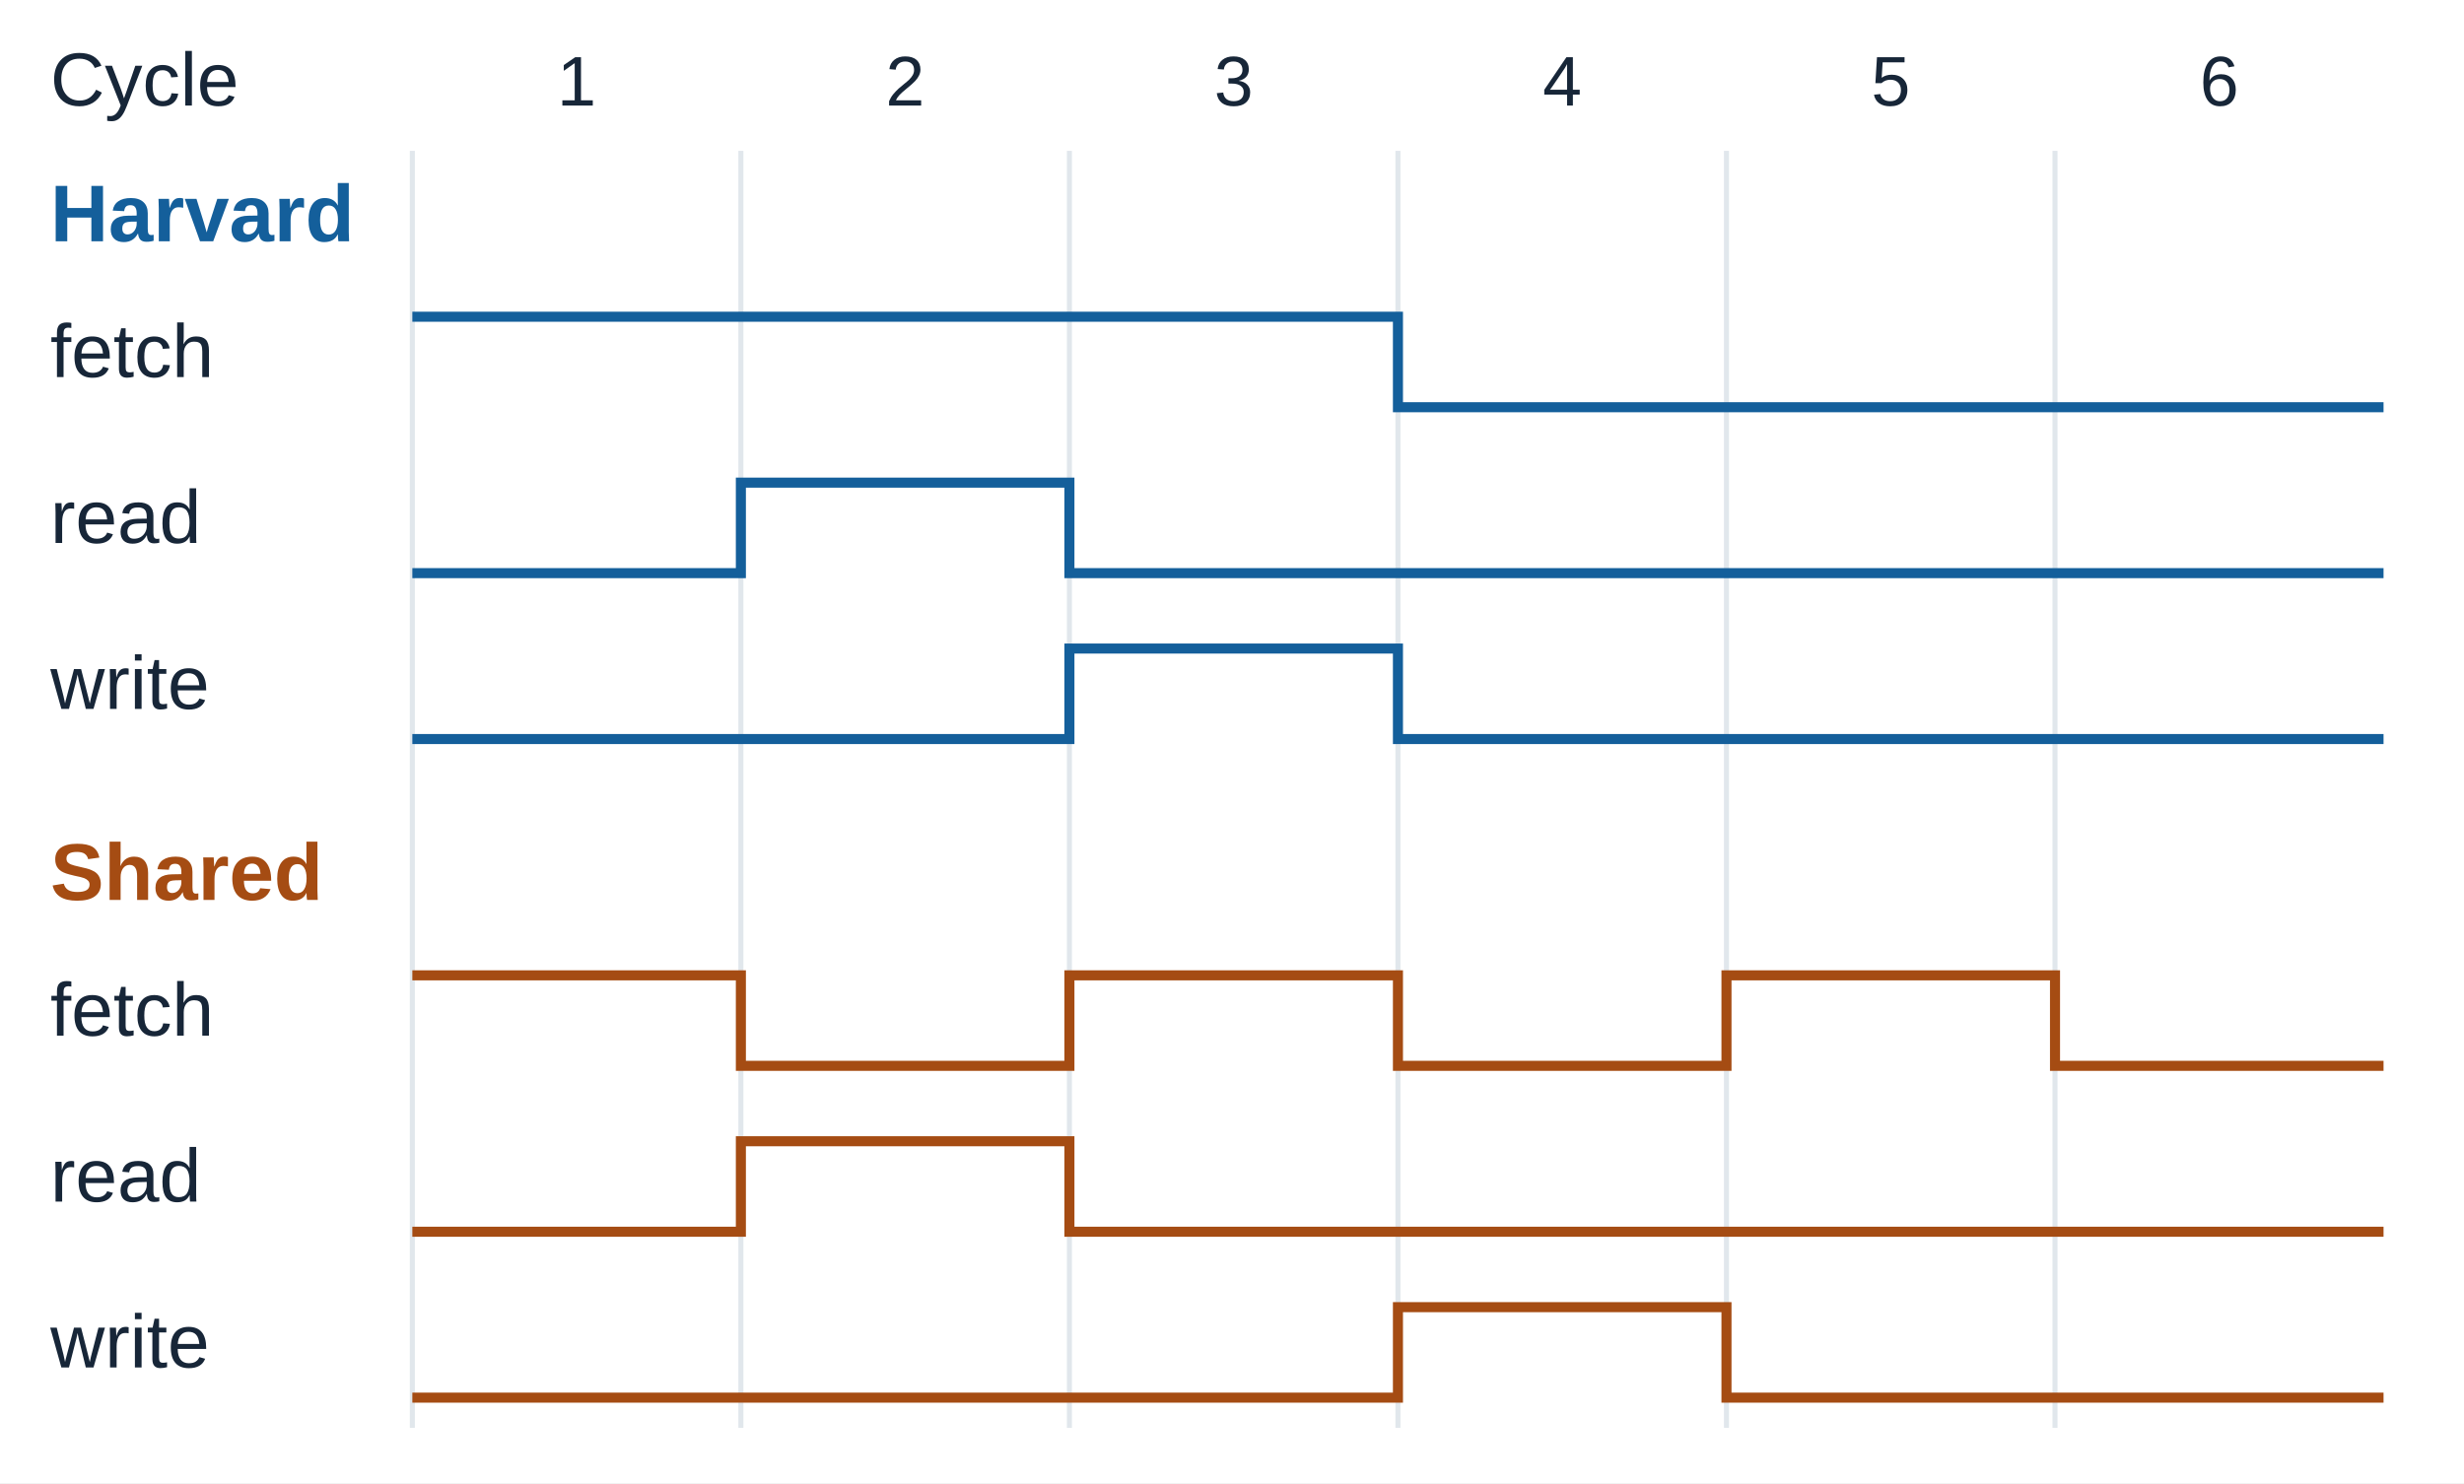
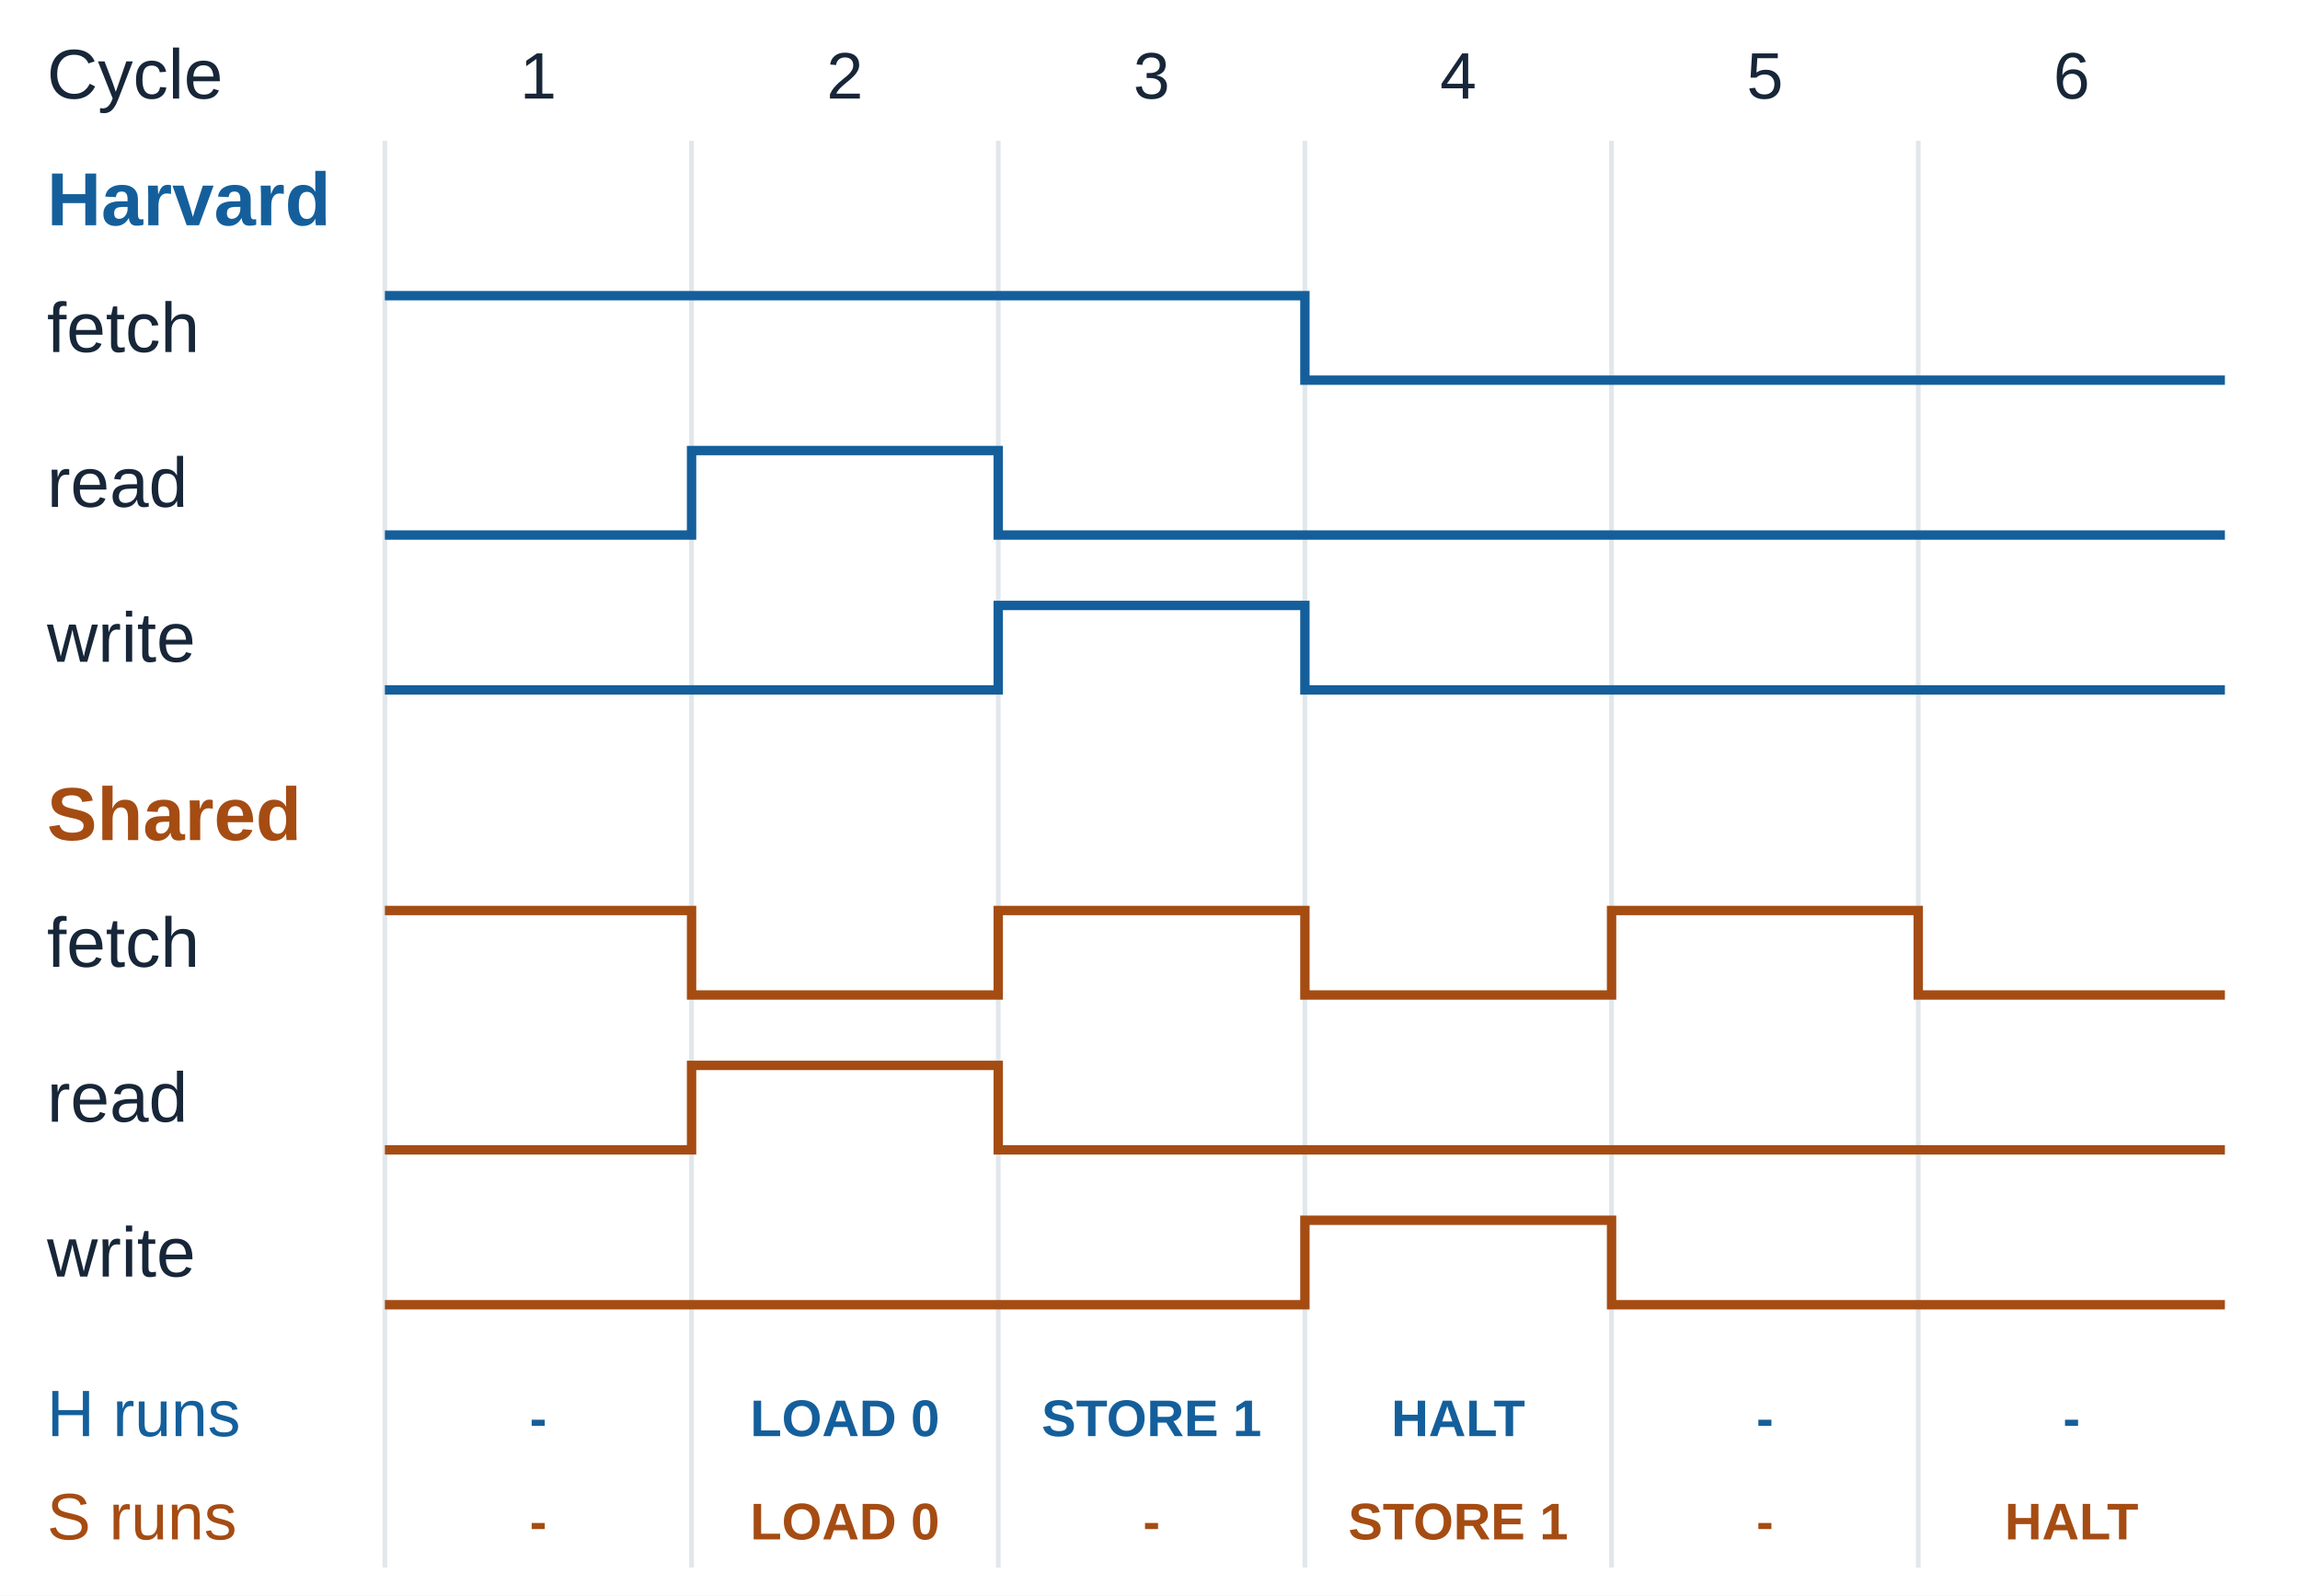
- <svg xmlns="http://www.w3.org/2000/svg" width="490" height="295" viewBox="0 0 490 295">
+ <svg xmlns="http://www.w3.org/2000/svg" width="490" height="340" viewBox="0 0 490 340">
  <rect width="100%" height="100%" fill="white" />
  <defs>
    <marker id="arrow" markerWidth="9" markerHeight="9" refX="8" refY="4" orient="auto-start-reverse">
      <path d="M0,0 L8,4 L0,8" fill="#172638" />
    </marker>
  </defs>
  <text x="10" y="21" font-family="Arial, Helvetica, sans-serif" font-size="15" fill="#172638" text-anchor="start" font-weight="normal">Cycle</text>
  <text x="114.667" y="21" font-family="Arial, Helvetica, sans-serif" font-size="14" fill="#172638" text-anchor="middle" font-weight="normal">1</text>
-   <path d="M 82.0,30 L 82.0,284" fill="none" stroke="#e1e7ec" stroke-width="1" />
+   <path d="M 82.0,30 L 82.0,334" fill="none" stroke="#e1e7ec" stroke-width="1" />
  <text x="180" y="21" font-family="Arial, Helvetica, sans-serif" font-size="14" fill="#172638" text-anchor="middle" font-weight="normal">2</text>
-   <path d="M 147.333,30 L 147.333,284" fill="none" stroke="#e1e7ec" stroke-width="1" />
+   <path d="M 147.333,30 L 147.333,334" fill="none" stroke="#e1e7ec" stroke-width="1" />
  <text x="245.333" y="21" font-family="Arial, Helvetica, sans-serif" font-size="14" fill="#172638" text-anchor="middle" font-weight="normal">3</text>
-   <path d="M 212.667,30 L 212.667,284" fill="none" stroke="#e1e7ec" stroke-width="1" />
+   <path d="M 212.667,30 L 212.667,334" fill="none" stroke="#e1e7ec" stroke-width="1" />
  <text x="310.667" y="21" font-family="Arial, Helvetica, sans-serif" font-size="14" fill="#172638" text-anchor="middle" font-weight="normal">4</text>
-   <path d="M 278.0,30 L 278.0,284" fill="none" stroke="#e1e7ec" stroke-width="1" />
+   <path d="M 278.0,30 L 278.0,334" fill="none" stroke="#e1e7ec" stroke-width="1" />
  <text x="376.0" y="21" font-family="Arial, Helvetica, sans-serif" font-size="14" fill="#172638" text-anchor="middle" font-weight="normal">5</text>
-   <path d="M 343.333,30 L 343.333,284" fill="none" stroke="#e1e7ec" stroke-width="1" />
+   <path d="M 343.333,30 L 343.333,334" fill="none" stroke="#e1e7ec" stroke-width="1" />
  <text x="441.333" y="21" font-family="Arial, Helvetica, sans-serif" font-size="14" fill="#172638" text-anchor="middle" font-weight="normal">6</text>
-   <path d="M 408.667,30 L 408.667,284" fill="none" stroke="#e1e7ec" stroke-width="1" />
+   <path d="M 408.667,30 L 408.667,334" fill="none" stroke="#e1e7ec" stroke-width="1" />
  <text x="10" y="48" font-family="Arial, Helvetica, sans-serif" font-size="16" fill="#145f9b" text-anchor="start" font-weight="bold">Harvard</text>
  <text x="10" y="179" font-family="Arial, Helvetica, sans-serif" font-size="16" fill="#a54c13" text-anchor="start" font-weight="bold">Shared</text>
  <text x="10" y="75" font-family="Arial, Helvetica, sans-serif" font-size="15" fill="#172638" text-anchor="start" font-weight="normal">fetch</text>
  <path d="M 82,63 L 147.333,63 L 147.333,63 L 212.667,63 L 212.667,63 L 278.0,63 L 278.0,81 L 343.333,81 L 343.333,81 L 408.667,81 L 408.667,81 L 474.0,81" fill="none" stroke="#145f9b" stroke-width="2" />
  <text x="10" y="108" font-family="Arial, Helvetica, sans-serif" font-size="15" fill="#172638" text-anchor="start" font-weight="normal">read</text>
  <path d="M 82,114 L 147.333,114 L 147.333,96 L 212.667,96 L 212.667,114 L 278.0,114 L 278.0,114 L 343.333,114 L 343.333,114 L 408.667,114 L 408.667,114 L 474.0,114" fill="none" stroke="#145f9b" stroke-width="2" />
  <text x="10" y="141" font-family="Arial, Helvetica, sans-serif" font-size="15" fill="#172638" text-anchor="start" font-weight="normal">write</text>
  <path d="M 82,147 L 147.333,147 L 147.333,147 L 212.667,147 L 212.667,129 L 278.0,129 L 278.0,147 L 343.333,147 L 343.333,147 L 408.667,147 L 408.667,147 L 474.0,147" fill="none" stroke="#145f9b" stroke-width="2" />
  <text x="10" y="206" font-family="Arial, Helvetica, sans-serif" font-size="15" fill="#172638" text-anchor="start" font-weight="normal">fetch</text>
  <path d="M 82,194 L 147.333,194 L 147.333,212 L 212.667,212 L 212.667,194 L 278.0,194 L 278.0,212 L 343.333,212 L 343.333,194 L 408.667,194 L 408.667,212 L 474.0,212" fill="none" stroke="#a54c13" stroke-width="2" />
  <text x="10" y="239" font-family="Arial, Helvetica, sans-serif" font-size="15" fill="#172638" text-anchor="start" font-weight="normal">read</text>
  <path d="M 82,245 L 147.333,245 L 147.333,227 L 212.667,227 L 212.667,245 L 278.0,245 L 278.0,245 L 343.333,245 L 343.333,245 L 408.667,245 L 408.667,245 L 474.0,245" fill="none" stroke="#a54c13" stroke-width="2" />
  <text x="10" y="272" font-family="Arial, Helvetica, sans-serif" font-size="15" fill="#172638" text-anchor="start" font-weight="normal">write</text>
  <path d="M 82,278 L 147.333,278 L 147.333,278 L 212.667,278 L 212.667,278 L 278.0,278 L 278.0,260 L 343.333,260 L 343.333,278 L 408.667,278 L 408.667,278 L 474.0,278" fill="none" stroke="#a54c13" stroke-width="2" />
+   <text x="10" y="306" font-family="Arial, Helvetica, sans-serif" font-size="14" fill="#145f9b" text-anchor="start" font-weight="normal">H runs</text>
+   <text x="10" y="328" font-family="Arial, Helvetica, sans-serif" font-size="14" fill="#a54c13" text-anchor="start" font-weight="normal">S runs</text>
+   <text x="114.667" y="306" font-family="Arial, Helvetica, sans-serif" font-size="11" fill="#145f9b" text-anchor="middle" font-weight="bold">-</text>
+   <text x="114.667" y="328" font-family="Arial, Helvetica, sans-serif" font-size="11" fill="#a54c13" text-anchor="middle" font-weight="bold">-</text>
+   <text x="180" y="306" font-family="Arial, Helvetica, sans-serif" font-size="11" fill="#145f9b" text-anchor="middle" font-weight="bold">LOAD 0</text>
+   <text x="180" y="328" font-family="Arial, Helvetica, sans-serif" font-size="11" fill="#a54c13" text-anchor="middle" font-weight="bold">LOAD 0</text>
+   <text x="245.333" y="306" font-family="Arial, Helvetica, sans-serif" font-size="11" fill="#145f9b" text-anchor="middle" font-weight="bold">STORE 1</text>
+   <text x="245.333" y="328" font-family="Arial, Helvetica, sans-serif" font-size="11" fill="#a54c13" text-anchor="middle" font-weight="bold">-</text>
+   <text x="310.667" y="306" font-family="Arial, Helvetica, sans-serif" font-size="11" fill="#145f9b" text-anchor="middle" font-weight="bold">HALT</text>
+   <text x="310.667" y="328" font-family="Arial, Helvetica, sans-serif" font-size="11" fill="#a54c13" text-anchor="middle" font-weight="bold">STORE 1</text>
+   <text x="376.0" y="306" font-family="Arial, Helvetica, sans-serif" font-size="11" fill="#145f9b" text-anchor="middle" font-weight="bold">-</text>
+   <text x="376.0" y="328" font-family="Arial, Helvetica, sans-serif" font-size="11" fill="#a54c13" text-anchor="middle" font-weight="bold">-</text>
+   <text x="441.333" y="306" font-family="Arial, Helvetica, sans-serif" font-size="11" fill="#145f9b" text-anchor="middle" font-weight="bold">-</text>
+   <text x="441.333" y="328" font-family="Arial, Helvetica, sans-serif" font-size="11" fill="#a54c13" text-anchor="middle" font-weight="bold">HALT</text>
</svg>
